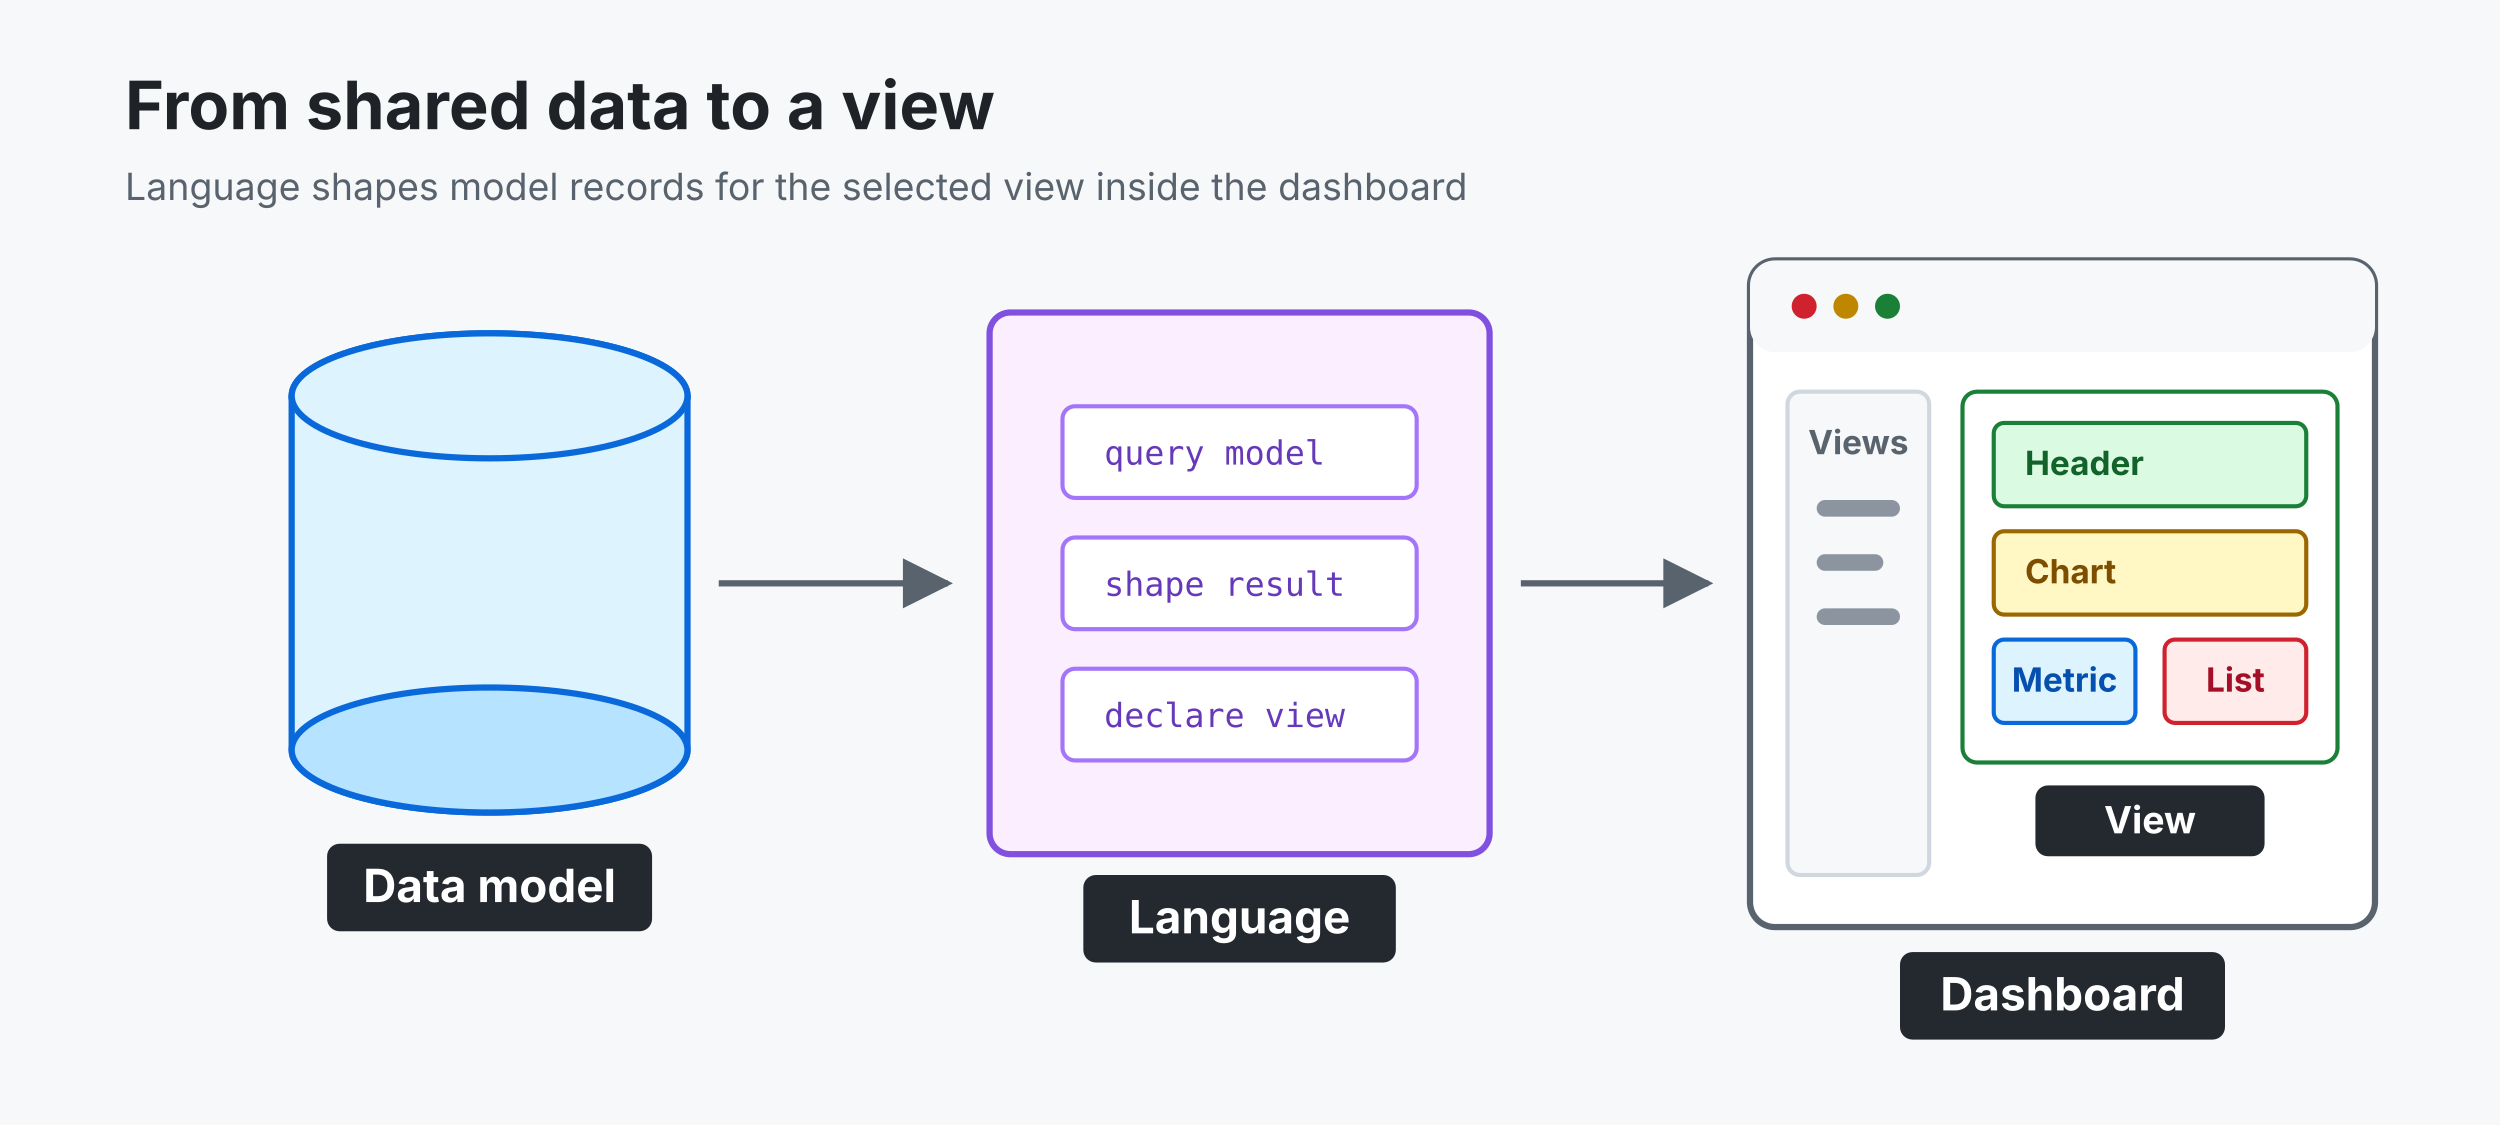
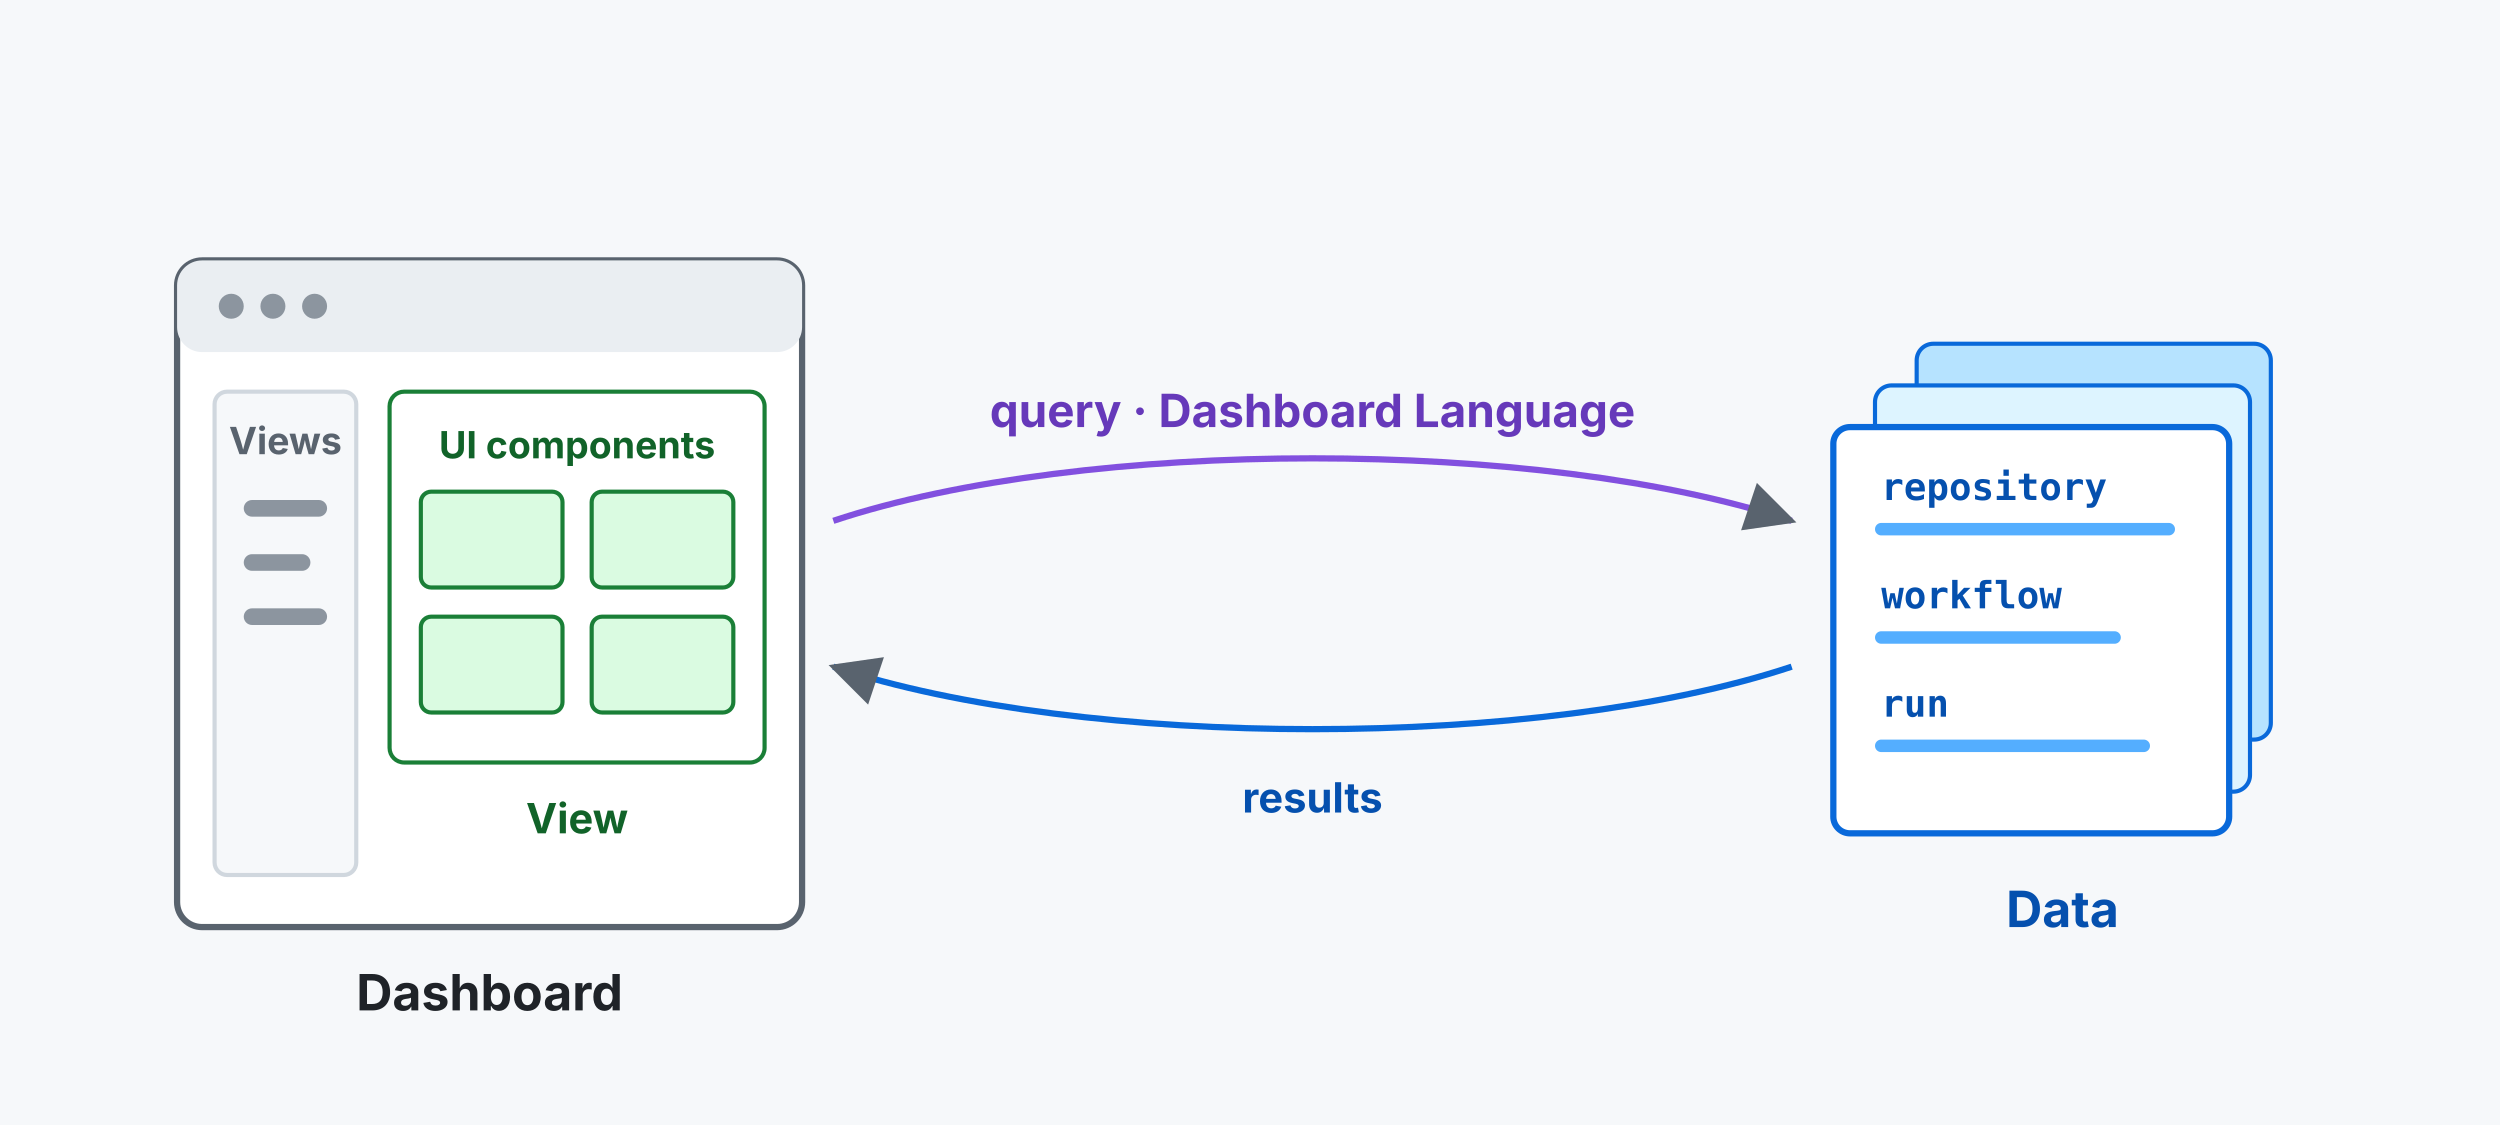
<svg xmlns="http://www.w3.org/2000/svg" width="1200" height="540" viewBox="0 0 1200 540" role="img" aria-labelledby="title description" data-visual-kind="diagram" data-visual-id="dashboard-view-system">
  <defs>
    <marker id="arrow" viewBox="0 0 10 10" refX="9" refY="5" markerWidth="8" markerHeight="8" orient="auto">
      <path d="M0 0L10 5L0 10z" fill="#59636e" />
    </marker>
  </defs>
  <rect width="1200" height="540" fill="#f6f8fa" />
-   <text x="60" y="62" fill="#1f2328" font-family="-apple-system, BlinkMacSystemFont, Segoe UI, sans-serif" font-size="32" font-weight="700">From shared data to a view</text>
-   <text x="60" y="96" fill="#59636e" font-family="-apple-system, BlinkMacSystemFont, Segoe UI, sans-serif" font-size="18">Language shapes model records for the selected view inside the dashboard</text>
-   <g data-node="model">
-     <ellipse cx="235" cy="190" rx="95" ry="30" fill="#ddf4ff" stroke="#0969da" stroke-width="3" />
-     <path d="M140 190v170c0 17 43 30 95 30s95-13 95-30V190" fill="#ddf4ff" stroke="#0969da" stroke-width="3" />
-     <ellipse cx="235" cy="360" rx="95" ry="30" fill="#b6e3ff" stroke="#0969da" stroke-width="3" />
-     <ellipse cx="235" cy="190" rx="95" ry="30" fill="#ddf4ff" stroke="#0969da" stroke-width="3" />
-     <rect x="157" y="405" width="156" height="42" rx="6" fill="#24292f" />
-     <text x="235" y="433" text-anchor="middle" fill="#ffffff" font-family="-apple-system, BlinkMacSystemFont, Segoe UI, sans-serif" font-size="22" font-weight="700">Data model</text>
+   <g transform="translate(755 0)">
+     <g data-node="data">
+       <rect x="165" y="165" width="170" height="190" rx="8" fill="#b6e3ff" stroke="#0969da" stroke-width="2" />
+       <rect x="145" y="185" width="180" height="195" rx="8" fill="#ddf4ff" stroke="#0969da" stroke-width="2" />
+       <rect x="125" y="205" width="190" height="195" rx="8" fill="#ffffff" stroke="#0969da" stroke-width="3" />
+       <text x="148" y="240" fill="#0550ae" font-family="ui-monospace, SFMono-Regular, monospace" font-size="18" font-weight="700">repository</text>
+       <path d="M148 254h138" stroke="#54aeff" stroke-width="6" stroke-linecap="round" />
+       <text x="148" y="292" fill="#0550ae" font-family="ui-monospace, SFMono-Regular, monospace" font-size="18" font-weight="700">workflow</text>
+       <path d="M148 306h112" stroke="#54aeff" stroke-width="6" stroke-linecap="round" />
+       <text x="148" y="344" fill="#0550ae" font-family="ui-monospace, SFMono-Regular, monospace" font-size="18" font-weight="700">run</text>
+       <path d="M148 358h126" stroke="#54aeff" stroke-width="6" stroke-linecap="round" />
+       <text x="235" y="445" text-anchor="middle" fill="#0550ae" font-family="-apple-system, BlinkMacSystemFont, Segoe UI, sans-serif" font-size="24" font-weight="700">Data</text>
+     </g>
  </g>
-   <path d="M345 280h110" stroke="#59636e" stroke-width="3" fill="none" marker-end="url(#arrow)" />
-   <g data-node="language">
-     <rect x="475" y="150" width="240" height="260" rx="10" fill="#fbefff" stroke="#8250df" stroke-width="3" />
-     <rect x="510" y="195" width="170" height="44" rx="6" fill="#ffffff" stroke="#a475f9" stroke-width="2" />
-     <rect x="510" y="258" width="170" height="44" rx="6" fill="#ffffff" stroke="#a475f9" stroke-width="2" />
-     <rect x="510" y="321" width="170" height="44" rx="6" fill="#ffffff" stroke="#a475f9" stroke-width="2" />
-     <text x="530" y="223" fill="#6639ba" font-family="ui-monospace, SFMono-Regular, monospace" font-size="16">query model</text>
-     <text x="530" y="286" fill="#6639ba" font-family="ui-monospace, SFMono-Regular, monospace" font-size="16">shape result</text>
-     <text x="530" y="349" fill="#6639ba" font-family="ui-monospace, SFMono-Regular, monospace" font-size="16">declare view</text>
-     <rect x="520" y="420" width="150" height="42" rx="6" fill="#24292f" />
-     <text x="595" y="448" text-anchor="middle" fill="#ffffff" font-family="-apple-system, BlinkMacSystemFont, Segoe UI, sans-serif" font-size="22" font-weight="700">Language</text>
+   <g data-node="query">
+     <text x="630" y="205" text-anchor="middle" fill="#6639ba" font-family="-apple-system, BlinkMacSystemFont, Segoe UI, sans-serif" font-size="22" font-weight="700">query · Dashboard Language</text>
+     <path d="M400 250C520 210 740 210 860 250" stroke="#8250df" stroke-width="3" fill="none" marker-end="url(#arrow)" />
+     <path d="M860 320C740 360 520 360 400 320" stroke="#0969da" stroke-width="3" fill="none" marker-end="url(#arrow)" />
+     <text x="630" y="390" text-anchor="middle" fill="#0550ae" font-family="-apple-system, BlinkMacSystemFont, Segoe UI, sans-serif" font-size="20" font-weight="700">results</text>
  </g>
-   <path d="M730 280h90" stroke="#59636e" stroke-width="3" fill="none" marker-end="url(#arrow)" />
-   <g data-node="dashboard">
-     <rect x="840" y="125" width="300" height="320" rx="12" fill="#ffffff" stroke="#59636e" stroke-width="3" />
-     <rect x="840" y="125" width="300" height="44" rx="12" fill="#f6f8fa" />
-     <circle cx="866" cy="147" r="6" fill="#cf222e" />
-     <circle cx="886" cy="147" r="6" fill="#bf8700" />
-     <circle cx="906" cy="147" r="6" fill="#1a7f37" />
-     <g data-node="view-navigation">
-       <rect x="858" y="188" width="68" height="232" rx="6" fill="#f6f8fa" stroke="#d0d7de" stroke-width="2" />
-       <text x="892" y="218" text-anchor="middle" fill="#59636e" font-family="-apple-system, BlinkMacSystemFont, Segoe UI, sans-serif" font-size="16" font-weight="700">Views</text>
-       <rect x="872" y="240" width="40" height="8" rx="4" fill="#8c959f" />
-       <rect x="872" y="266" width="32" height="8" rx="4" fill="#8c959f" />
-       <rect x="872" y="292" width="40" height="8" rx="4" fill="#8c959f" />
+   <g transform="translate(-755 0)">
+     <g data-node="dashboard">
+       <rect x="840" y="125" width="300" height="320" rx="12" fill="#ffffff" stroke="#59636e" stroke-width="3" />
+       <rect x="840" y="125" width="300" height="44" rx="12" fill="#eaeef2" />
+       <circle cx="866" cy="147" r="6" fill="#8c959f" />
+       <circle cx="886" cy="147" r="6" fill="#8c959f" />
+       <circle cx="906" cy="147" r="6" fill="#8c959f" />
+       <g data-node="view-navigation">
+         <rect x="858" y="188" width="68" height="232" rx="6" fill="#f6f8fa" stroke="#d0d7de" stroke-width="2" />
+         <text x="892" y="218" text-anchor="middle" fill="#59636e" font-family="-apple-system, BlinkMacSystemFont, Segoe UI, sans-serif" font-size="18" font-weight="700">Views</text>
+         <rect x="872" y="240" width="40" height="8" rx="4" fill="#8c959f" />
+         <rect x="872" y="266" width="32" height="8" rx="4" fill="#8c959f" />
+         <rect x="872" y="292" width="40" height="8" rx="4" fill="#8c959f" />
+       </g>
+       <g data-node="view">
+         <rect x="942" y="188" width="180" height="178" rx="7" fill="#ffffff" stroke="#1a7f37" stroke-width="2" />
+         <text x="1032" y="220" text-anchor="middle" fill="#116329" font-family="-apple-system, BlinkMacSystemFont, Segoe UI, sans-serif" font-size="18" font-weight="700">UI components</text>
+         <rect x="957" y="236" width="68" height="46" rx="5" fill="#dafbe1" stroke="#1a7f37" stroke-width="2" />
+         <rect x="1039" y="236" width="68" height="46" rx="5" fill="#dafbe1" stroke="#1a7f37" stroke-width="2" />
+         <rect x="957" y="296" width="68" height="46" rx="5" fill="#dafbe1" stroke="#1a7f37" stroke-width="2" />
+         <rect x="1039" y="296" width="68" height="46" rx="5" fill="#dafbe1" stroke="#1a7f37" stroke-width="2" />
+         <text x="1032" y="400" text-anchor="middle" fill="#116329" font-family="-apple-system, BlinkMacSystemFont, Segoe UI, sans-serif" font-size="20" font-weight="700">View</text>
+       </g>
+       <text x="990" y="485" text-anchor="middle" fill="#1f2328" font-family="-apple-system, BlinkMacSystemFont, Segoe UI, sans-serif" font-size="24" font-weight="700">Dashboard</text>
    </g>
-     <g data-node="view">
-       <rect x="942" y="188" width="180" height="178" rx="7" fill="#ffffff" stroke="#1a7f37" stroke-width="2" />
-       <rect x="957" y="203" width="150" height="40" rx="5" fill="#dafbe1" stroke="#1a7f37" stroke-width="2" />
-       <text x="972" y="228" fill="#116329" font-family="-apple-system, BlinkMacSystemFont, Segoe UI, sans-serif" font-size="16" font-weight="700">Header</text>
-       <rect x="957" y="255" width="150" height="40" rx="5" fill="#fff8c5" stroke="#9a6700" stroke-width="2" />
-       <text x="972" y="280" fill="#7d4e00" font-family="-apple-system, BlinkMacSystemFont, Segoe UI, sans-serif" font-size="16" font-weight="700">Chart</text>
-       <rect x="957" y="307" width="68" height="40" rx="5" fill="#ddf4ff" stroke="#0969da" stroke-width="2" />
-       <rect x="1039" y="307" width="68" height="40" rx="5" fill="#ffebe9" stroke="#cf222e" stroke-width="2" />
-       <text x="991" y="332" text-anchor="middle" fill="#0550ae" font-family="-apple-system, BlinkMacSystemFont, Segoe UI, sans-serif" font-size="16" font-weight="700">Metric</text>
-       <text x="1073" y="332" text-anchor="middle" fill="#a40e26" font-family="-apple-system, BlinkMacSystemFont, Segoe UI, sans-serif" font-size="16" font-weight="700">List</text>
-       <rect x="977" y="377" width="110" height="34" rx="6" fill="#24292f" />
-       <text x="1032" y="400" text-anchor="middle" fill="#ffffff" font-family="-apple-system, BlinkMacSystemFont, Segoe UI, sans-serif" font-size="18" font-weight="700">View</text>
-     </g>
-     <rect x="912" y="457" width="156" height="42" rx="6" fill="#24292f" />
-     <text x="990" y="485" text-anchor="middle" fill="#ffffff" font-family="-apple-system, BlinkMacSystemFont, Segoe UI, sans-serif" font-size="22" font-weight="700">Dashboard</text>
  </g>
</svg>
